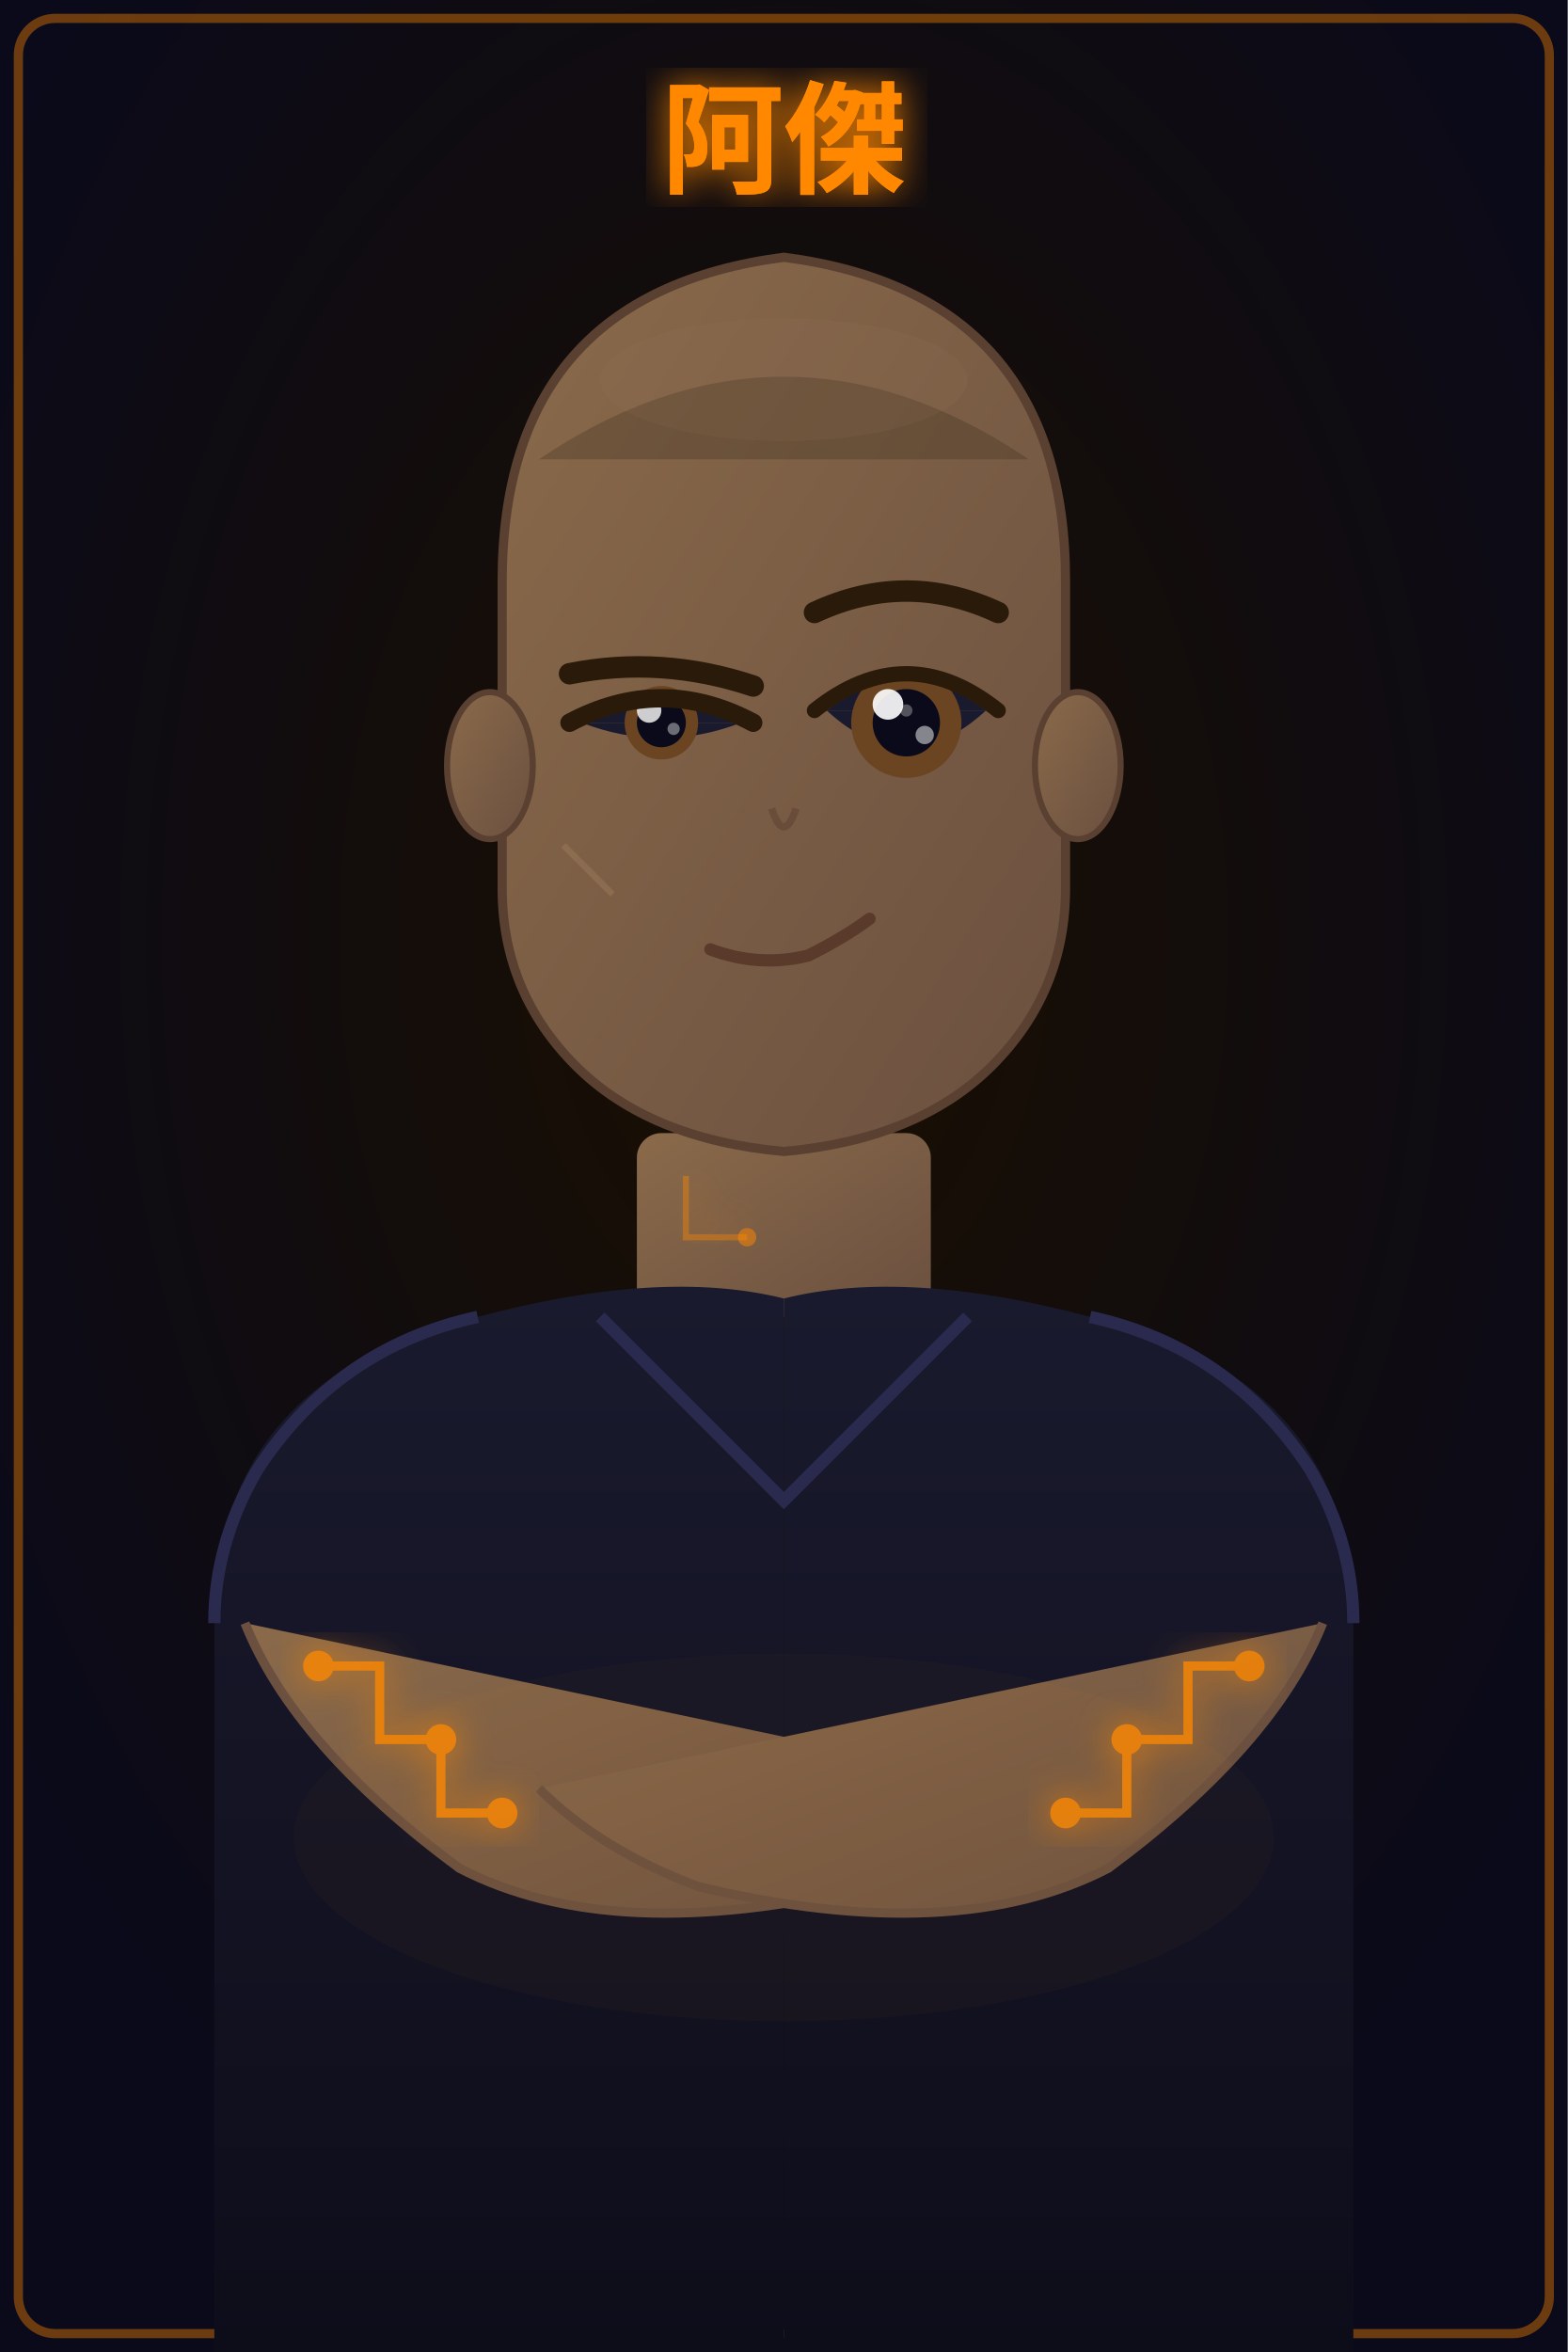
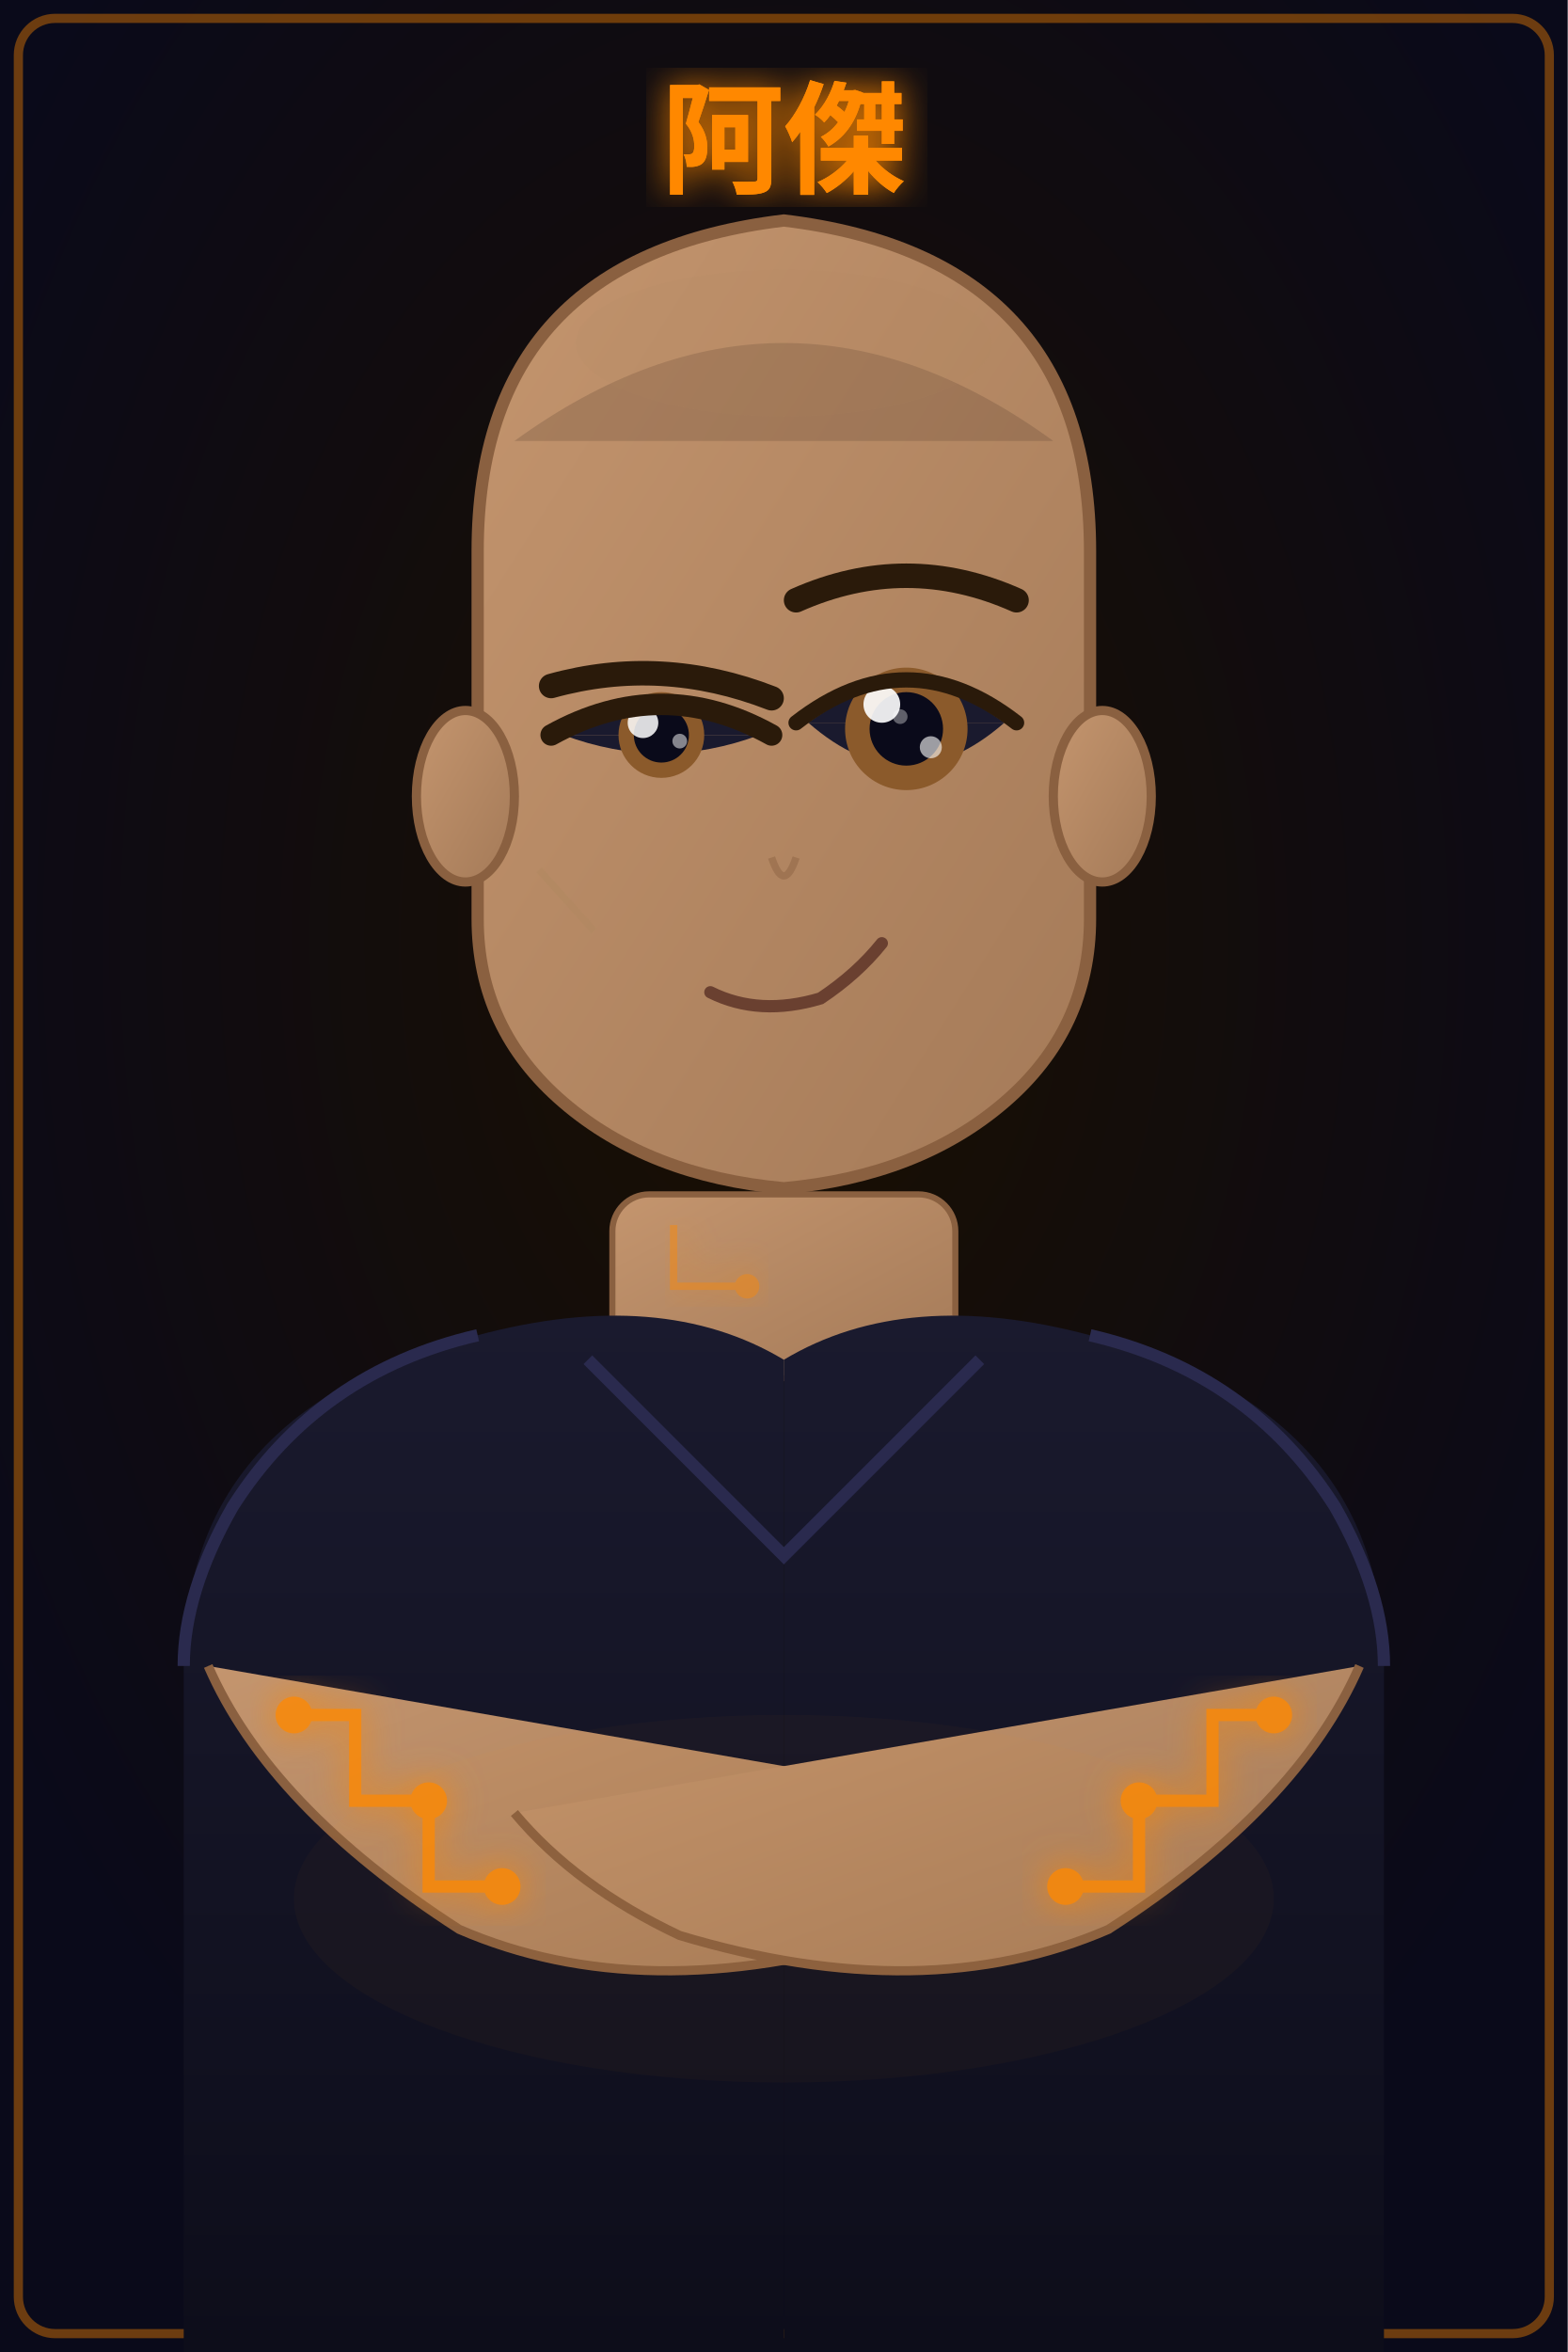
<svg xmlns="http://www.w3.org/2000/svg" width="256" height="384" viewBox="0 0 256 384">
  <defs>
    <radialGradient id="bg_glow" cx="50%" cy="40%" r="60%">
      <stop offset="0%" stop-color="#1a0f00" />
      <stop offset="100%" stop-color="#0a0a1a" />
    </radialGradient>
    <filter id="neon_orange">
      <feGaussianBlur stdDeviation="3" result="blur" />
      <feComposite in="SourceGraphic" in2="blur" operator="over" />
    </filter>
    <linearGradient id="skin_grad" x1="0%" y1="0%" x2="100%" y2="100%">
-       <stop offset="0%" stop-color="#8a6a4a" />
-       <stop offset="100%" stop-color="#6b5040" />
+       <stop offset="0%" stop-color="#c4956e" />
+       <stop offset="100%" stop-color="#a47a58" />
    </linearGradient>
    <linearGradient id="shirt_grad" x1="0%" y1="0%" x2="0%" y2="100%">
      <stop offset="0%" stop-color="#1a1a2e" />
      <stop offset="100%" stop-color="#0d0d1a" />
    </linearGradient>
  </defs>
  <rect width="256" height="384" fill="url(#bg_glow)" />
  <rect x="3" y="3" width="250" height="378" rx="6" fill="none" stroke="#ff8800" stroke-width="1.5" opacity="0.4" />
  <text x="128" y="30" font-family="'Courier New', monospace" font-size="20" font-weight="bold" fill="#ff8800" text-anchor="middle" filter="url(#neon_orange)">阿傑</text>
  <text x="128" y="30" font-family="'Courier New', monospace" font-size="20" font-weight="bold" fill="#ff8800" text-anchor="middle">阿傑</text>
-   <rect x="104" y="185" width="48" height="30" rx="4" fill="url(#skin_grad)" />
-   <path d="M128,212 L128,384 L35,384 L35,265 Q35,225 78,215 Q108,207 128,212 Z" fill="url(#shirt_grad)" />
-   <path d="M128,212 L128,384 L221,384 L221,265 Q221,225 178,215 Q148,207 128,212 Z" fill="url(#shirt_grad)" />
-   <path d="M78,215 Q55,220 42,240 Q35,252 35,265" fill="none" stroke="#2a2a4e" stroke-width="2" />
-   <path d="M178,215 Q201,220 214,240 Q221,252 221,265" fill="none" stroke="#2a2a4e" stroke-width="2" />
-   <path d="M40,265 Q48,285 75,305 Q100,318 142,308 Q158,302 168,292" fill="url(#skin_grad)" stroke="#6b5040" stroke-width="1.5" />
-   <path d="M216,265 Q208,285 181,305 Q156,318 114,308 Q98,302 88,292" fill="url(#skin_grad)" stroke="#6b5040" stroke-width="1.5" />
+   <rect x="100" y="195" width="56" height="30" rx="6" fill="url(#skin_grad)" stroke="#8a6040" stroke-width="1" />
+   <path d="M128,222 L128,384 L30,384 L30,272 Q30,230 78,218 Q108,210 128,222 Z" fill="url(#shirt_grad)" />
+   <path d="M128,222 L128,384 L226,384 L226,272 Q226,230 178,218 Q148,210 128,222 Z" fill="url(#shirt_grad)" />
+   <path d="M78,218 Q52,224 38,246 Q30,260 30,272" fill="none" stroke="#2a2a4e" stroke-width="2" />
+   <path d="M178,218 Q204,224 218,246 Q226,260 226,272" fill="none" stroke="#2a2a4e" stroke-width="2" />
+   <path d="M34,272 Q44,295 75,315 Q105,328 145,316 Q162,308 172,296" fill="url(#skin_grad)" stroke="#8a6040" stroke-width="1.5" />
+   <path d="M222,272 Q212,295 181,315 Q151,328 111,316 Q94,308 84,296" fill="url(#skin_grad)" stroke="#8a6040" stroke-width="1.5" />
  <g filter="url(#neon_orange)" opacity="0.8">
-     <path d="M52,272 L62,272 L62,284 L72,284 L72,296 L82,296" fill="none" stroke="#ff8800" stroke-width="1.5" />
-     <circle cx="52" cy="272" r="2.5" fill="#ff8800" />
-     <circle cx="72" cy="284" r="2.5" fill="#ff8800" />
-     <circle cx="82" cy="296" r="2.5" fill="#ff8800" />
+     <path d="M48,280 L58,280 L58,294 L70,294 L70,308 L82,308" fill="none" stroke="#ff8800" stroke-width="2" />
+     <circle cx="48" cy="280" r="3" fill="#ff8800" />
+     <circle cx="70" cy="294" r="3" fill="#ff8800" />
+     <circle cx="82" cy="308" r="3" fill="#ff8800" />
  </g>
  <g filter="url(#neon_orange)" opacity="0.8">
-     <path d="M204,272 L194,272 L194,284 L184,284 L184,296 L174,296" fill="none" stroke="#ff8800" stroke-width="1.5" />
-     <circle cx="204" cy="272" r="2.5" fill="#ff8800" />
-     <circle cx="184" cy="284" r="2.5" fill="#ff8800" />
-     <circle cx="174" cy="296" r="2.5" fill="#ff8800" />
+     <path d="M208,280 L198,280 L198,294 L186,294 L186,308 L174,308" fill="none" stroke="#ff8800" stroke-width="2" />
+     <circle cx="208" cy="280" r="3" fill="#ff8800" />
+     <circle cx="186" cy="294" r="3" fill="#ff8800" />
+     <circle cx="174" cy="308" r="3" fill="#ff8800" />
  </g>
-   <path d="M98,215 L128,245 L158,215" fill="none" stroke="#2a2a4e" stroke-width="2" />
-   <path d="M82,95 Q82,48 128,42 Q174,48 174,95 L174,145 Q174,162 162,174 Q150,186 128,188 Q106,186 94,174 Q82,162 82,145 Z" fill="url(#skin_grad)" stroke="#5a4030" stroke-width="1.5" />
-   <path d="M88,75 Q128,48 168,75" fill="#3a2a1a" opacity="0.3" />
-   <ellipse cx="128" cy="62" rx="30" ry="10" fill="#9a7a5a" opacity="0.12" />
-   <ellipse cx="80" cy="125" rx="7" ry="12" fill="url(#skin_grad)" stroke="#5a4030" stroke-width="1" />
-   <ellipse cx="176" cy="125" rx="7" ry="12" fill="url(#skin_grad)" stroke="#5a4030" stroke-width="1" />
-   <path d="M95,118 Q108,112 121,118" fill="#1a1a2e" />
-   <path d="M95,118 Q108,123 121,118" fill="#1a1a2e" />
-   <circle cx="108" cy="118" r="6" fill="#6b4422" />
-   <circle cx="108" cy="118" r="4" fill="#0a0a1a" />
-   <circle cx="106" cy="116" r="2" fill="#ffffff" opacity="0.8" />
-   <circle cx="110" cy="119" r="1" fill="#ffffff" opacity="0.4" />
-   <path d="M93,118 Q108,110 123,118" fill="none" stroke="#2a1a0a" stroke-width="3" stroke-linecap="round" />
-   <path d="M135,116 Q148,106 161,116" fill="#1a1a2e" />
-   <path d="M135,116 Q148,128 161,116" fill="#1a1a2e" />
-   <circle cx="148" cy="118" r="9" fill="#6b4422" />
-   <circle cx="148" cy="118" r="5.5" fill="#0a0a1a" />
-   <circle cx="145" cy="115" r="2.5" fill="#ffffff" opacity="0.9" />
-   <circle cx="151" cy="120" r="1.5" fill="#ffffff" opacity="0.5" />
-   <circle cx="148" cy="116" r="1" fill="#ffffff" opacity="0.3" />
-   <path d="M133,116 Q148,104 163,116" fill="none" stroke="#2a1a0a" stroke-width="2.5" stroke-linecap="round" />
-   <path d="M93,110 Q108,107 123,112" fill="none" stroke="#2a1a0a" stroke-width="3.5" stroke-linecap="round" />
-   <path d="M133,100 Q148,93 163,100" fill="none" stroke="#2a1a0a" stroke-width="3.5" stroke-linecap="round" />
-   <path d="M126,132 Q128,138 130,132" fill="none" stroke="#5a4030" stroke-width="1.2" opacity="0.5" />
-   <path d="M116,155 Q124,158 132,156 Q138,153 142,150" fill="none" stroke="#5a3a2a" stroke-width="2" stroke-linecap="round" />
-   <line x1="92" y1="138" x2="100" y2="146" stroke="#9a7a5a" stroke-width="1" opacity="0.5" />
-   <path d="M112,192 L112,202 L122,202" fill="none" stroke="#ff8800" stroke-width="1" opacity="0.4" filter="url(#neon_orange)" />
-   <circle cx="122" cy="202" r="1.5" fill="#ff8800" opacity="0.5" />
-   <ellipse cx="128" cy="300" rx="80" ry="30" fill="#ff8800" opacity="0.03" />
+   <path d="M96,222 L128,254 L160,222" fill="none" stroke="#2a2a4e" stroke-width="2" />
+   <path d="M78,90 Q78,42 128,36 Q178,42 178,90 L178,150 Q178,168 164,180 Q150,192 128,194 Q106,192 92,180 Q78,168 78,150 Z" fill="url(#skin_grad)" stroke="#8a6040" stroke-width="2" />
+   <path d="M84,72 Q128,40 172,72" fill="#5a4030" opacity="0.25" />
+   <ellipse cx="128" cy="56" rx="34" ry="12" fill="#b08860" opacity="0.1" />
+   <ellipse cx="76" cy="130" rx="8" ry="14" fill="url(#skin_grad)" stroke="#8a6040" stroke-width="1.5" />
+   <ellipse cx="180" cy="130" rx="8" ry="14" fill="url(#skin_grad)" stroke="#8a6040" stroke-width="1.5" />
+   <path d="M92,120 Q108,113 124,120" fill="#1a1a2e" />
+   <path d="M92,120 Q108,126 124,120" fill="#1a1a2e" />
+   <circle cx="108" cy="120" r="7" fill="#8b5a2b" />
+   <circle cx="108" cy="120" r="4.5" fill="#0a0a1a" />
+   <circle cx="105" cy="118" r="2.5" fill="#ffffff" opacity="0.85" />
+   <circle cx="111" cy="121" r="1.2" fill="#ffffff" opacity="0.5" />
+   <path d="M90,120 Q108,110 126,120" fill="none" stroke="#2a1a0a" stroke-width="3.5" stroke-linecap="round" />
+   <path d="M132,118 Q148,106 164,118" fill="#1a1a2e" />
+   <path d="M132,118 Q148,132 164,118" fill="#1a1a2e" />
+   <circle cx="148" cy="119" r="10" fill="#8b5a2b" />
+   <circle cx="148" cy="119" r="6" fill="#0a0a1a" />
+   <circle cx="144" cy="115" r="3" fill="#ffffff" opacity="0.9" />
+   <circle cx="152" cy="122" r="1.8" fill="#ffffff" opacity="0.6" />
+   <circle cx="147" cy="117" r="1.2" fill="#ffffff" opacity="0.35" />
+   <path d="M130,118 Q148,104 166,118" fill="none" stroke="#2a1a0a" stroke-width="2.5" stroke-linecap="round" />
+   <path d="M90,112 Q108,107 126,114" fill="none" stroke="#2a1a0a" stroke-width="4" stroke-linecap="round" />
+   <path d="M130,98 Q148,90 166,98" fill="none" stroke="#2a1a0a" stroke-width="4" stroke-linecap="round" />
+   <path d="M126,140 Q128,146 130,140" fill="none" stroke="#8a6040" stroke-width="1.2" opacity="0.45" />
+   <path d="M116,162 Q124,166 134,163 Q140,159 144,154" fill="none" stroke="#6a4030" stroke-width="2" stroke-linecap="round" />
+   <line x1="88" y1="142" x2="97" y2="152" stroke="#b08860" stroke-width="1.2" opacity="0.45" />
+   <g filter="url(#neon_orange)" opacity="0.45">
+     <path d="M110,200 L110,210 L122,210" fill="none" stroke="#ff8800" stroke-width="1.2" />
+     <circle cx="122" cy="210" r="2" fill="#ff8800" />
+   </g>
+   <ellipse cx="128" cy="310" rx="80" ry="30" fill="#ff8800" opacity="0.03" />
</svg>
